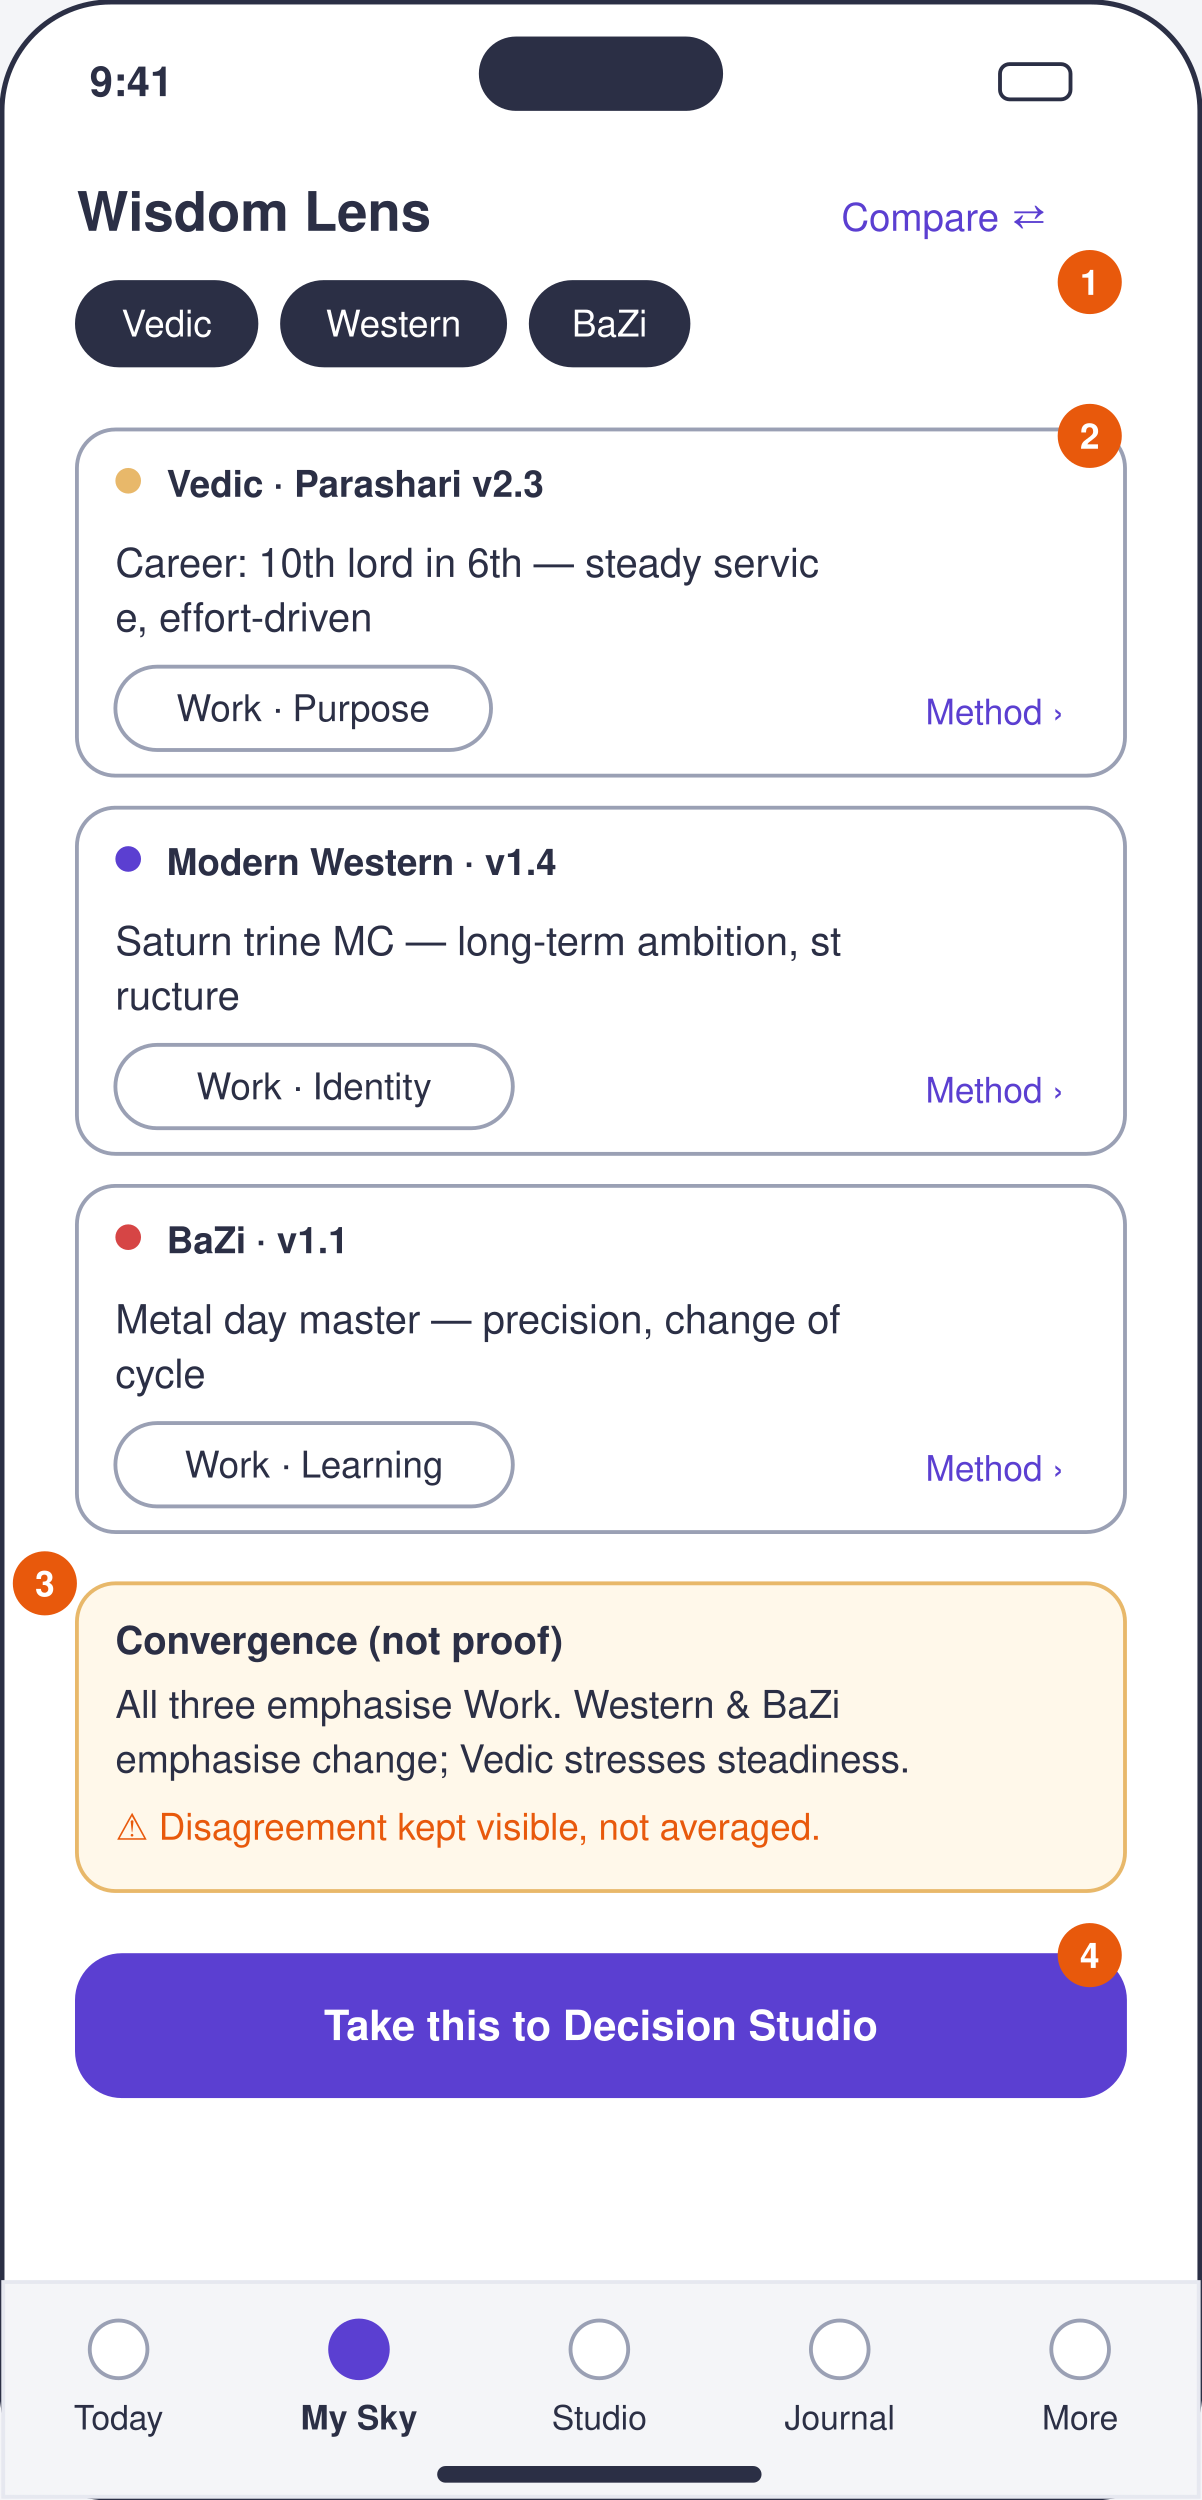
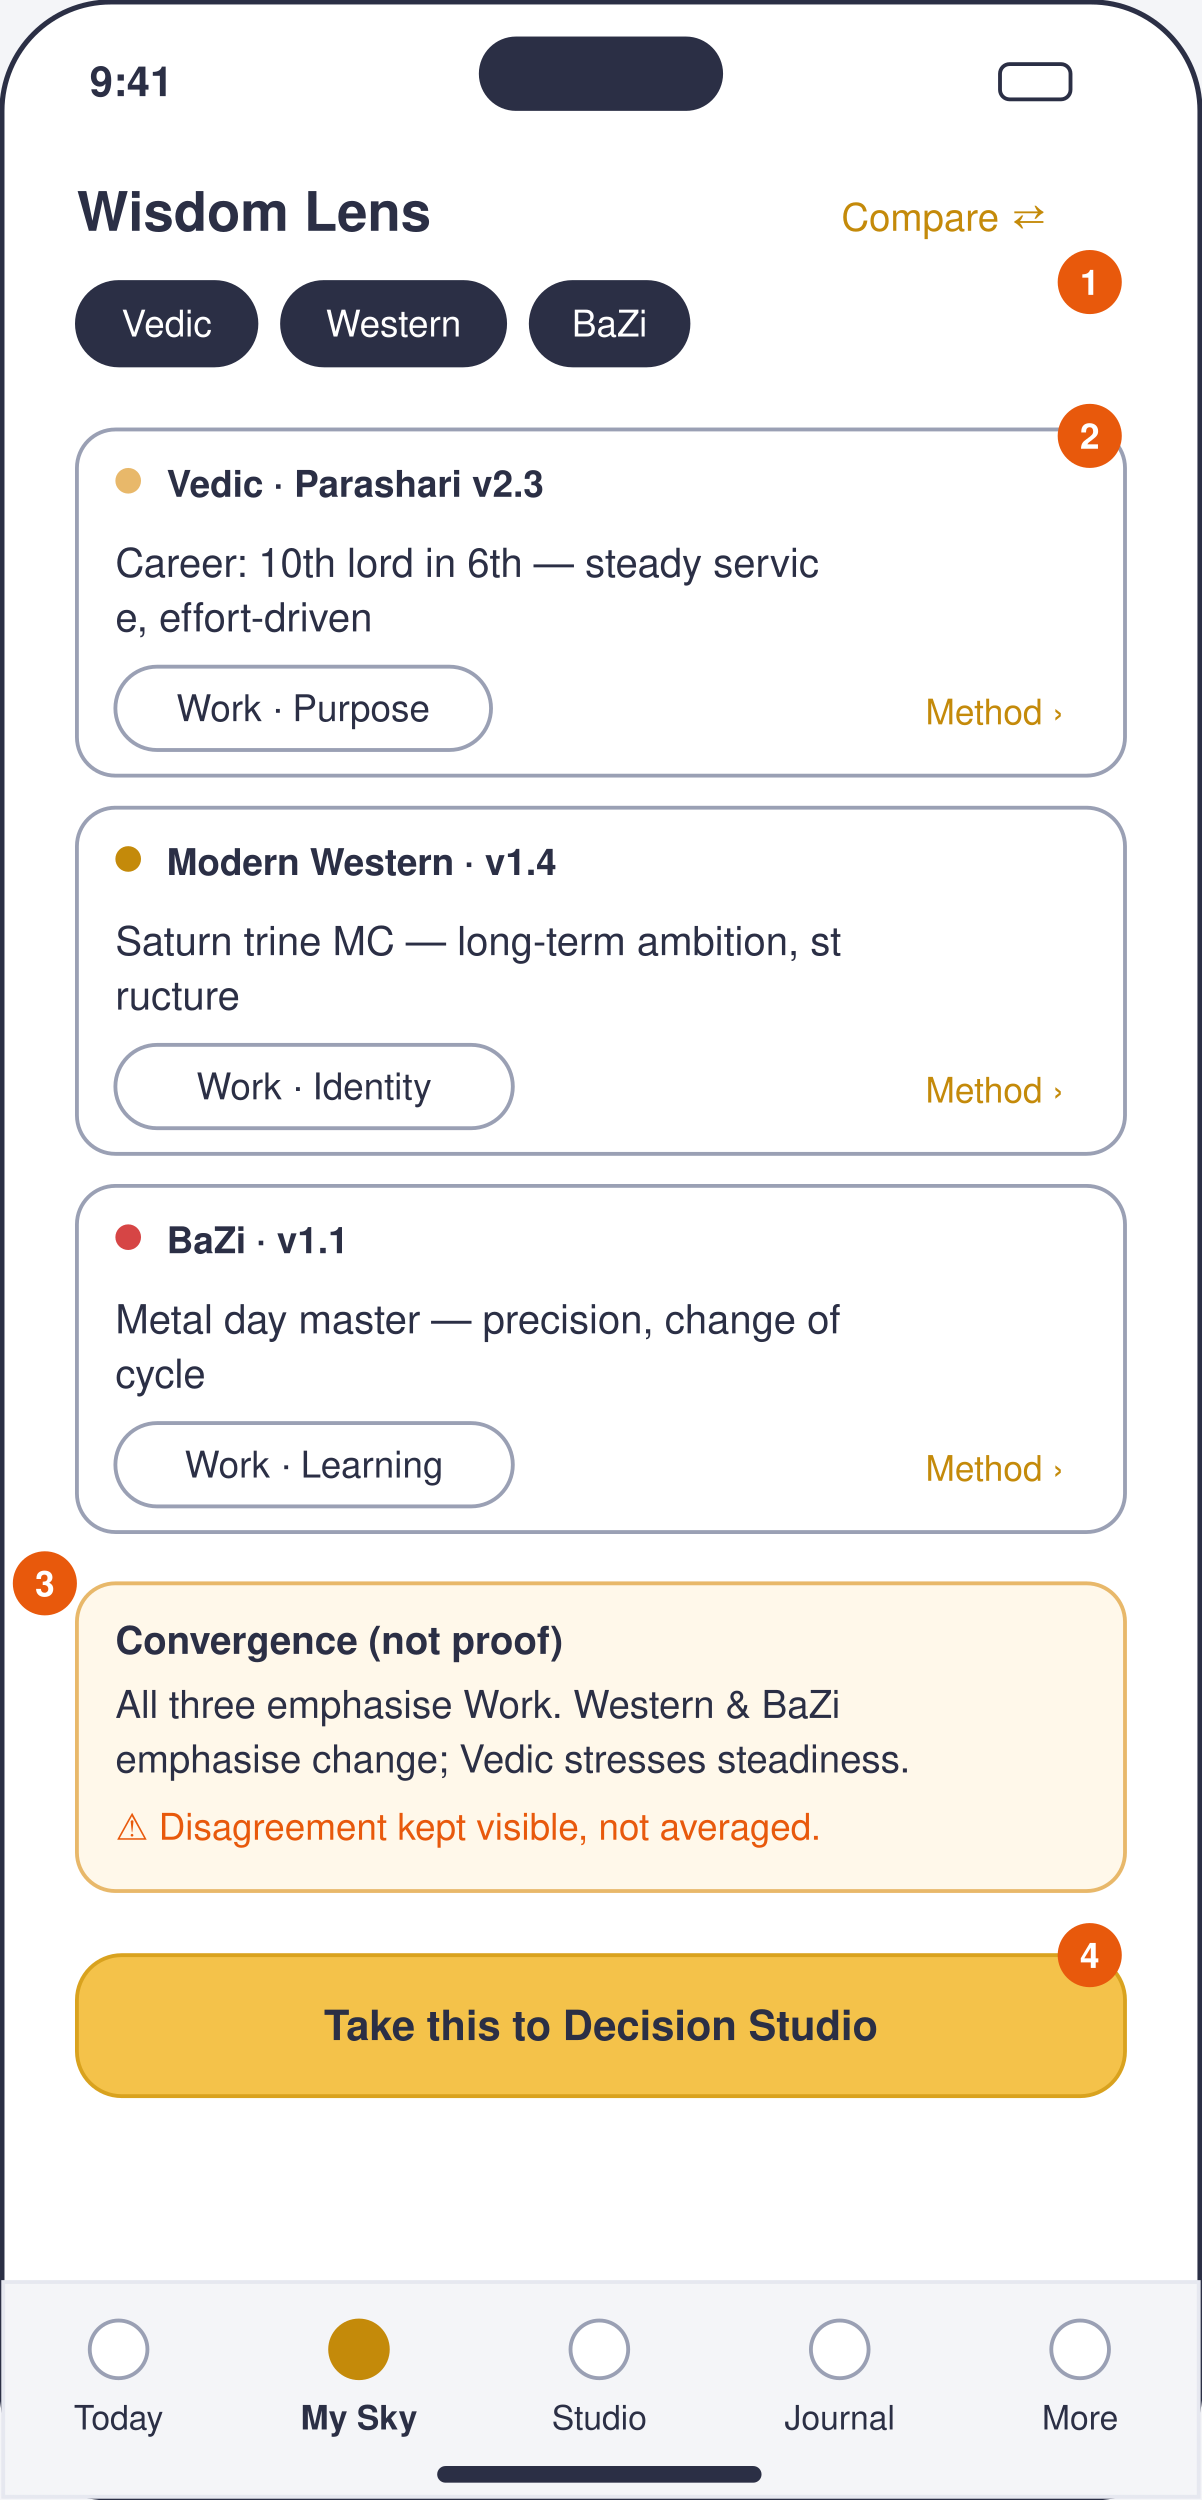
<svg xmlns="http://www.w3.org/2000/svg" viewBox="0 0 375 780" width="375" height="780" font-family="Segoe UI, Helvetica, Arial, sans-serif">
  <rect width="375" height="780" fill="#F4F5F8" />
  <rect x="0.6" y="0.6" width="373.8" height="778.8" rx="34" fill="#FFFFFF" stroke="#2B2F45" stroke-width="1.6" />
  <text x="28" y="30" font-size="13" font-weight="600" fill="#2B2F45" text-anchor="start">9:41</text>
  <rect x="150" y="12" width="75" height="22" rx="11" fill="#2B2F45" stroke="#2B2F45" stroke-width="1.2" />
  <rect x="312" y="20" width="22" height="11" rx="3" fill="#FFFFFF" stroke="#2B2F45" stroke-width="1.2" />
  <text x="24" y="72" font-size="17" font-weight="700" fill="#2B2F45" text-anchor="start">Wisdom Lens</text>
-   <text x="327" y="72" font-size="12" font-weight="400" fill="#5B3FD1" text-anchor="end">Compare ⇄</text>
+   <text x="327" y="72" font-size="12" font-weight="400" fill="#C48A0A" text-anchor="end">Compare ⇄</text>
  <rect x="24" y="88" width="56" height="26" rx="13" fill="#2B2F45" stroke="#2B2F45" stroke-width="1.2" />
  <text x="52" y="105" font-size="11.5" font-weight="400" fill="#FFFFFF" text-anchor="middle">Vedic</text>
  <rect x="88" y="88" width="69.6" height="26" rx="13" fill="#2B2F45" stroke="#2B2F45" stroke-width="1.2" />
  <text x="122.8" y="105" font-size="11.5" font-weight="400" fill="#FFFFFF" text-anchor="middle">Western</text>
  <rect x="165.6" y="88" width="49.2" height="26" rx="13" fill="#2B2F45" stroke="#2B2F45" stroke-width="1.2" />
  <text x="190.2" y="105" font-size="11.5" font-weight="400" fill="#FFFFFF" text-anchor="middle">BaZi</text>
  <rect x="24" y="134" width="327" height="108" rx="12" fill="#FFFFFF" stroke="#9AA0B4" stroke-width="1.2" />
  <rect x="36" y="146" width="8" height="8" rx="4" fill="#E8B86A" stroke="none" stroke-width="1.2" />
  <text x="52" y="155" font-size="11.5" font-weight="700" fill="#2B2F45" text-anchor="start">Vedic · Parashari v2.3</text>
  <text x="36" y="180" font-size="12.5" font-weight="400" fill="#2B2F45" text-anchor="start">Career: 10th lord in 6th — steady servic</text>
  <text x="36" y="197" font-size="12.5" font-weight="400" fill="#2B2F45" text-anchor="start">e, effort-driven</text>
  <rect x="36" y="208" width="117.2" height="26" rx="13" fill="#FFFFFF" stroke="#9AA0B4" stroke-width="1.2" />
  <text x="94.6" y="225" font-size="11.5" font-weight="400" fill="#2B2F45" text-anchor="middle">Work · Purpose</text>
-   <text x="332" y="226" font-size="11" font-weight="400" fill="#5B3FD1" text-anchor="end">Method ›</text>
+   <text x="332" y="226" font-size="11" font-weight="400" fill="#C48A0A" text-anchor="end">Method ›</text>
  <rect x="24" y="252" width="327" height="108" rx="12" fill="#FFFFFF" stroke="#9AA0B4" stroke-width="1.2" />
-   <rect x="36" y="264" width="8" height="8" rx="4" fill="#5B3FD1" stroke="none" stroke-width="1.2" />
+   <rect x="36" y="264" width="8" height="8" rx="4" fill="#C48A0A" stroke="none" stroke-width="1.2" />
  <text x="52" y="273" font-size="11.5" font-weight="700" fill="#2B2F45" text-anchor="start">Modern Western · v1.4</text>
  <text x="36" y="298" font-size="12.5" font-weight="400" fill="#2B2F45" text-anchor="start">Saturn trine MC — long-term ambition, st</text>
  <text x="36" y="315" font-size="12.5" font-weight="400" fill="#2B2F45" text-anchor="start">ructure</text>
  <rect x="36" y="326" width="124" height="26" rx="13" fill="#FFFFFF" stroke="#9AA0B4" stroke-width="1.2" />
  <text x="98" y="343" font-size="11.5" font-weight="400" fill="#2B2F45" text-anchor="middle">Work · Identity</text>
-   <text x="332" y="344" font-size="11" font-weight="400" fill="#5B3FD1" text-anchor="end">Method ›</text>
+   <text x="332" y="344" font-size="11" font-weight="400" fill="#C48A0A" text-anchor="end">Method ›</text>
  <rect x="24" y="370" width="327" height="108" rx="12" fill="#FFFFFF" stroke="#9AA0B4" stroke-width="1.2" />
  <rect x="36" y="382" width="8" height="8" rx="4" fill="#D64545" stroke="none" stroke-width="1.2" />
  <text x="52" y="391" font-size="11.5" font-weight="700" fill="#2B2F45" text-anchor="start">BaZi · v1.1</text>
  <text x="36" y="416" font-size="12.5" font-weight="400" fill="#2B2F45" text-anchor="start">Metal day master — precision, change of </text>
  <text x="36" y="433" font-size="12.5" font-weight="400" fill="#2B2F45" text-anchor="start">cycle</text>
  <rect x="36" y="444" width="124" height="26" rx="13" fill="#FFFFFF" stroke="#9AA0B4" stroke-width="1.2" />
  <text x="98" y="461" font-size="11.5" font-weight="400" fill="#2B2F45" text-anchor="middle">Work · Learning</text>
-   <text x="332" y="462" font-size="11" font-weight="400" fill="#5B3FD1" text-anchor="end">Method ›</text>
+   <text x="332" y="462" font-size="11" font-weight="400" fill="#C48A0A" text-anchor="end">Method ›</text>
  <rect x="24" y="494" width="327" height="96" rx="12" fill="#FFF8EA" stroke="#E8B86A" stroke-width="1.2" />
  <text x="36" y="516" font-size="12" font-weight="700" fill="#2B2F45" text-anchor="start">Convergence (not proof)</text>
  <text x="36" y="536" font-size="12" font-weight="400" fill="#2B2F45" text-anchor="start">All three emphasise Work. Western &amp; BaZi</text>
  <text x="36" y="553" font-size="12" font-weight="400" fill="#2B2F45" text-anchor="start">emphasise change; Vedic stresses steadiness.</text>
  <text x="36" y="574" font-size="11.5" font-weight="400" fill="#E8590C" text-anchor="start">⚠ Disagreement kept visible, not averaged.</text>
-   <rect x="24" y="610" width="327" height="44" rx="14" fill="#5B3FD1" stroke="#5B3FD1" stroke-width="1.2" />
-   <text x="187.5" y="636.5" font-size="13" font-weight="600" fill="#FFFFFF" text-anchor="middle">Take this to Decision Studio</text>
+   <rect x="24" y="610" width="327" height="44" rx="14" fill="#F4C24A" stroke="#D9A21E" stroke-width="1.2" />
+   <text x="187.5" y="636.5" font-size="13" font-weight="600" fill="#2B2F45" text-anchor="middle">Take this to Decision Studio</text>
  <circle cx="340" cy="88" r="10" fill="#E8590C" />
  <text x="340" y="92" font-size="11" font-weight="700" fill="#fff" text-anchor="middle">1</text>
  <circle cx="340" cy="136" r="10" fill="#E8590C" />
  <text x="340" y="140" font-size="11" font-weight="700" fill="#fff" text-anchor="middle">2</text>
  <circle cx="14" cy="494" r="10" fill="#E8590C" />
  <text x="14" y="498" font-size="11" font-weight="700" fill="#fff" text-anchor="middle">3</text>
  <circle cx="340" cy="610" r="10" fill="#E8590C" />
  <text x="340" y="614" font-size="11" font-weight="700" fill="#fff" text-anchor="middle">4</text>
  <rect x="1" y="712" width="373" height="67" rx="0" fill="#F4F5F8" stroke="#E6E8F0" stroke-width="1.2" />
  <circle cx="37" cy="733" r="9" fill="#FFFFFF" stroke="#9AA0B4" stroke-width="1.2" />
  <text x="37" y="758" font-size="10.5" font-weight="400" fill="#2B2F45" text-anchor="middle">Today</text>
-   <circle cx="112" cy="733" r="9" fill="#5B3FD1" stroke="#5B3FD1" stroke-width="1.2" />
+   <circle cx="112" cy="733" r="9" fill="#C48A0A" stroke="#C48A0A" stroke-width="1.2" />
  <text x="112" y="758" font-size="10.5" font-weight="700" fill="#2B2F45" text-anchor="middle">My Sky</text>
  <circle cx="187" cy="733" r="9" fill="#FFFFFF" stroke="#9AA0B4" stroke-width="1.2" />
  <text x="187" y="758" font-size="10.5" font-weight="400" fill="#2B2F45" text-anchor="middle">Studio</text>
  <circle cx="262" cy="733" r="9" fill="#FFFFFF" stroke="#9AA0B4" stroke-width="1.2" />
  <text x="262" y="758" font-size="10.5" font-weight="400" fill="#2B2F45" text-anchor="middle">Journal</text>
  <circle cx="337" cy="733" r="9" fill="#FFFFFF" stroke="#9AA0B4" stroke-width="1.2" />
  <text x="337" y="758" font-size="10.5" font-weight="400" fill="#2B2F45" text-anchor="middle">More</text>
  <rect x="137" y="770" width="100" height="4" rx="2" fill="#2B2F45" stroke="#2B2F45" stroke-width="1.2" />
</svg>
